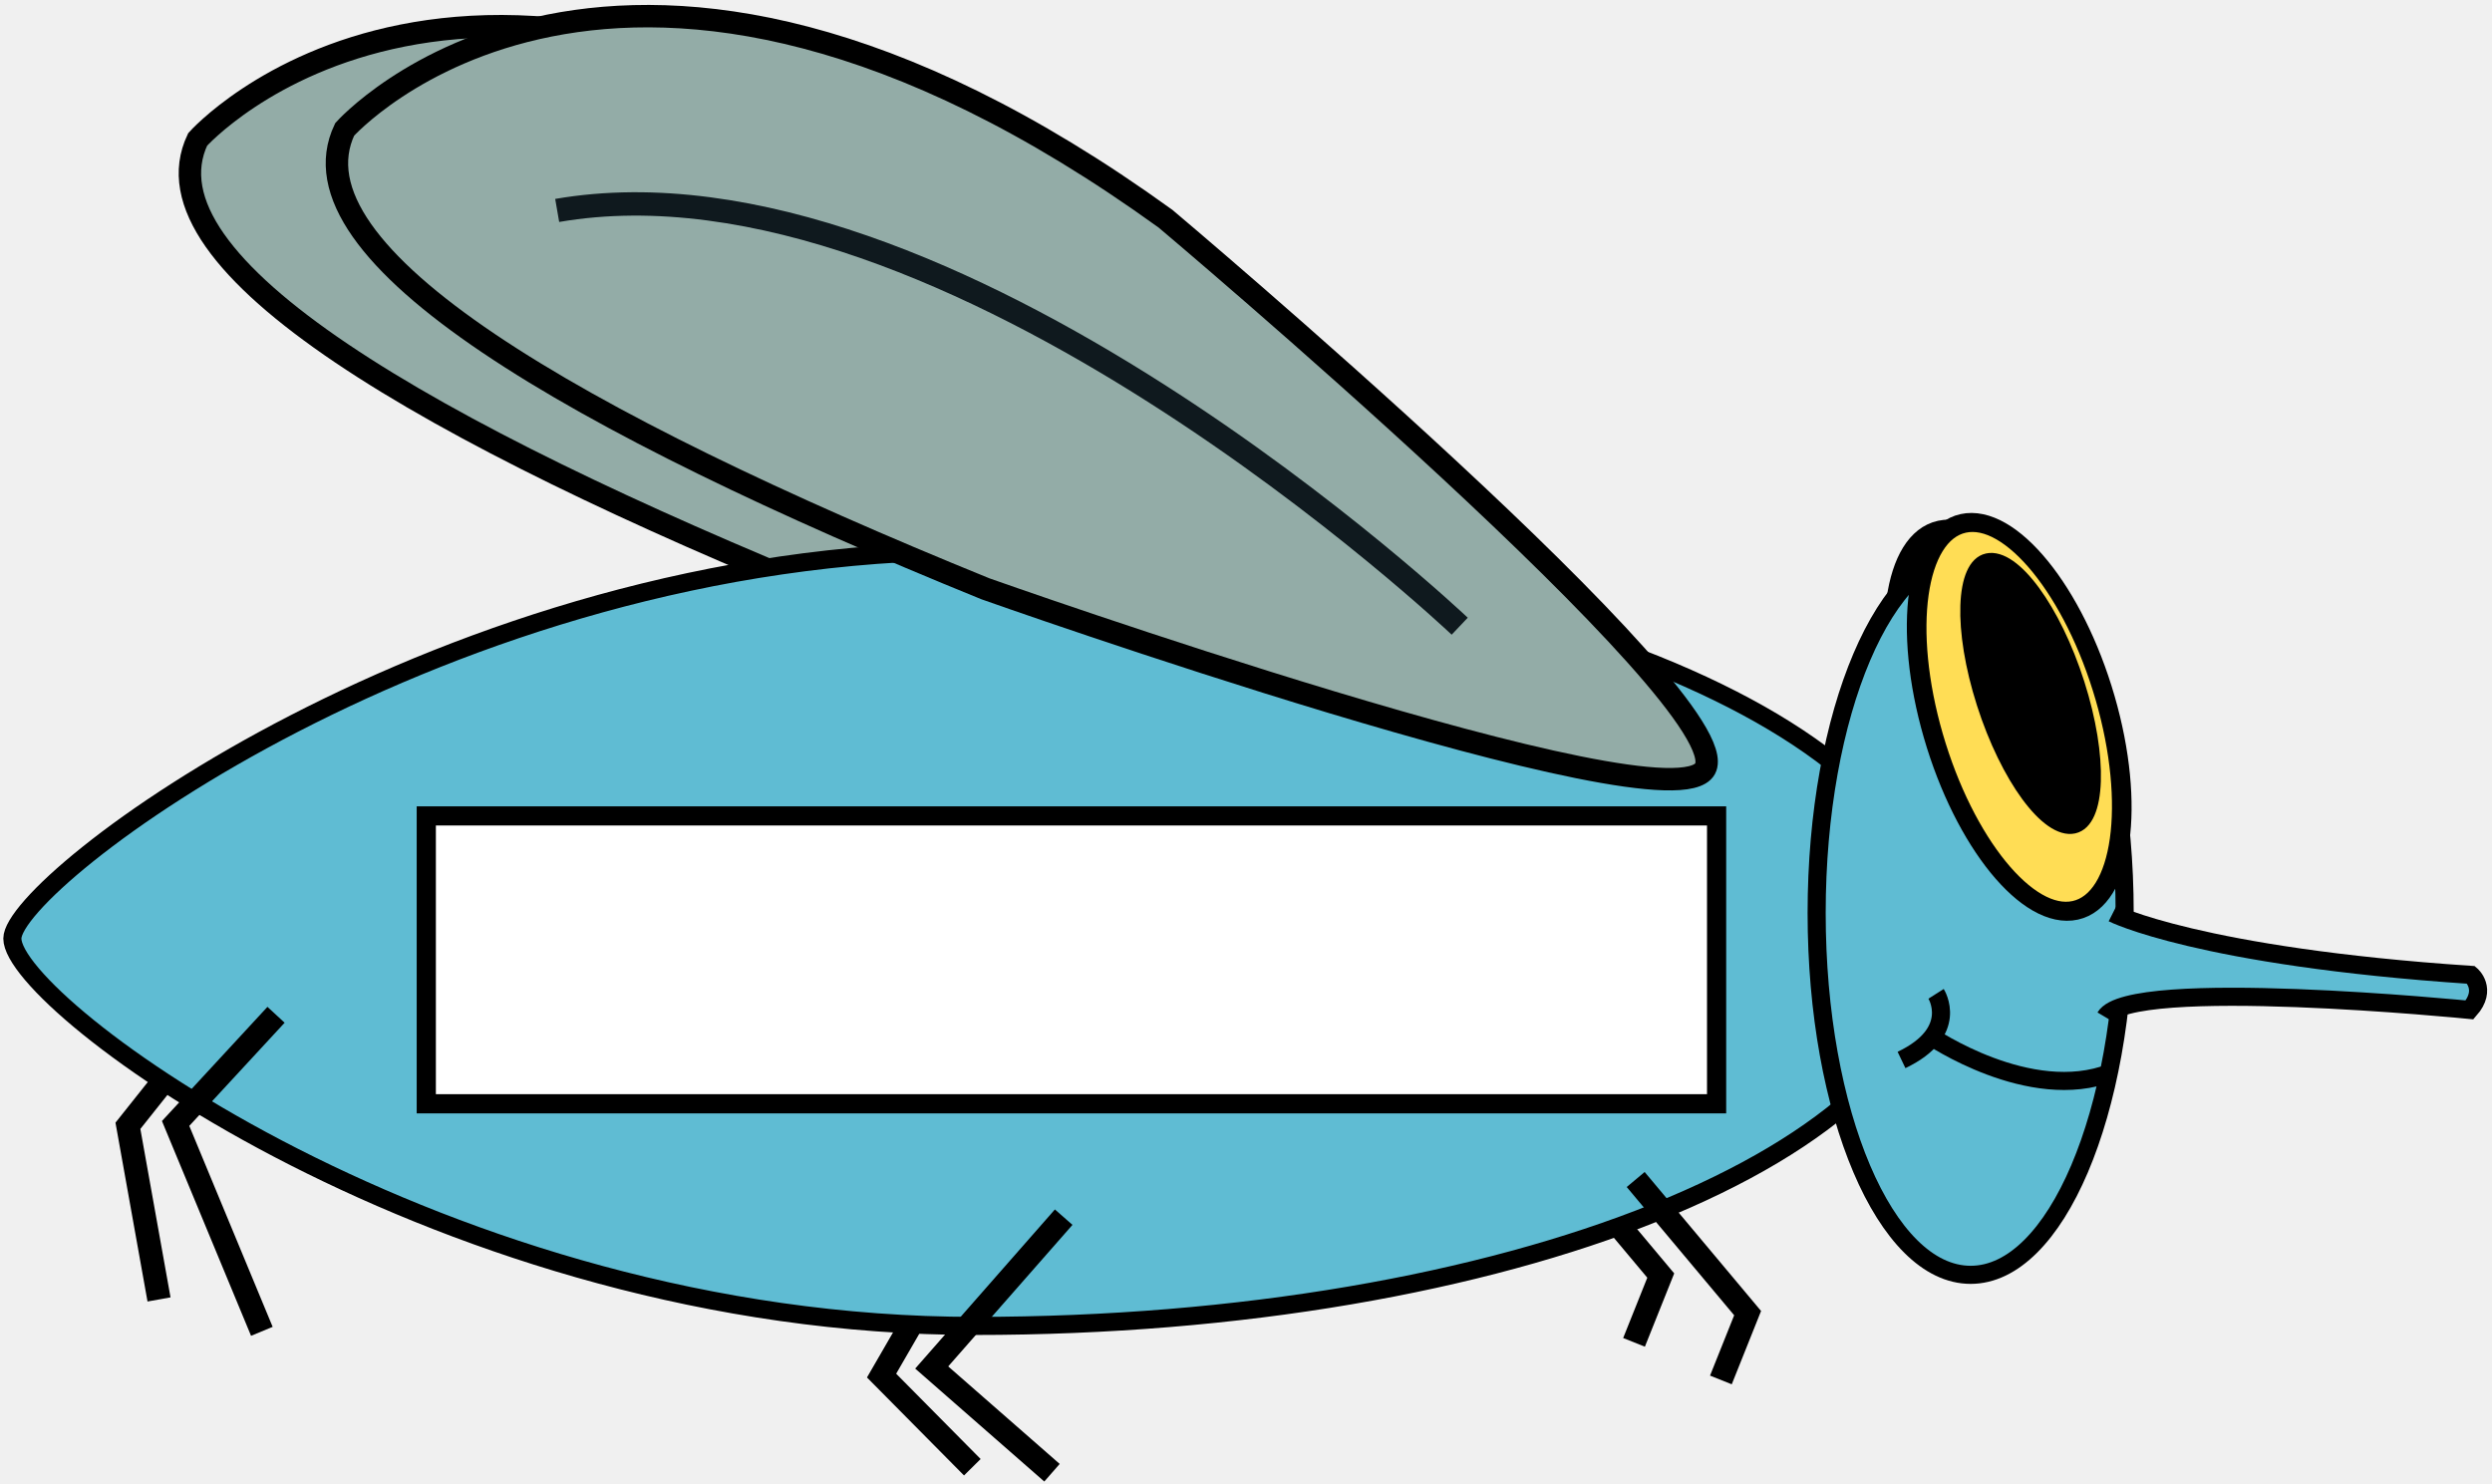
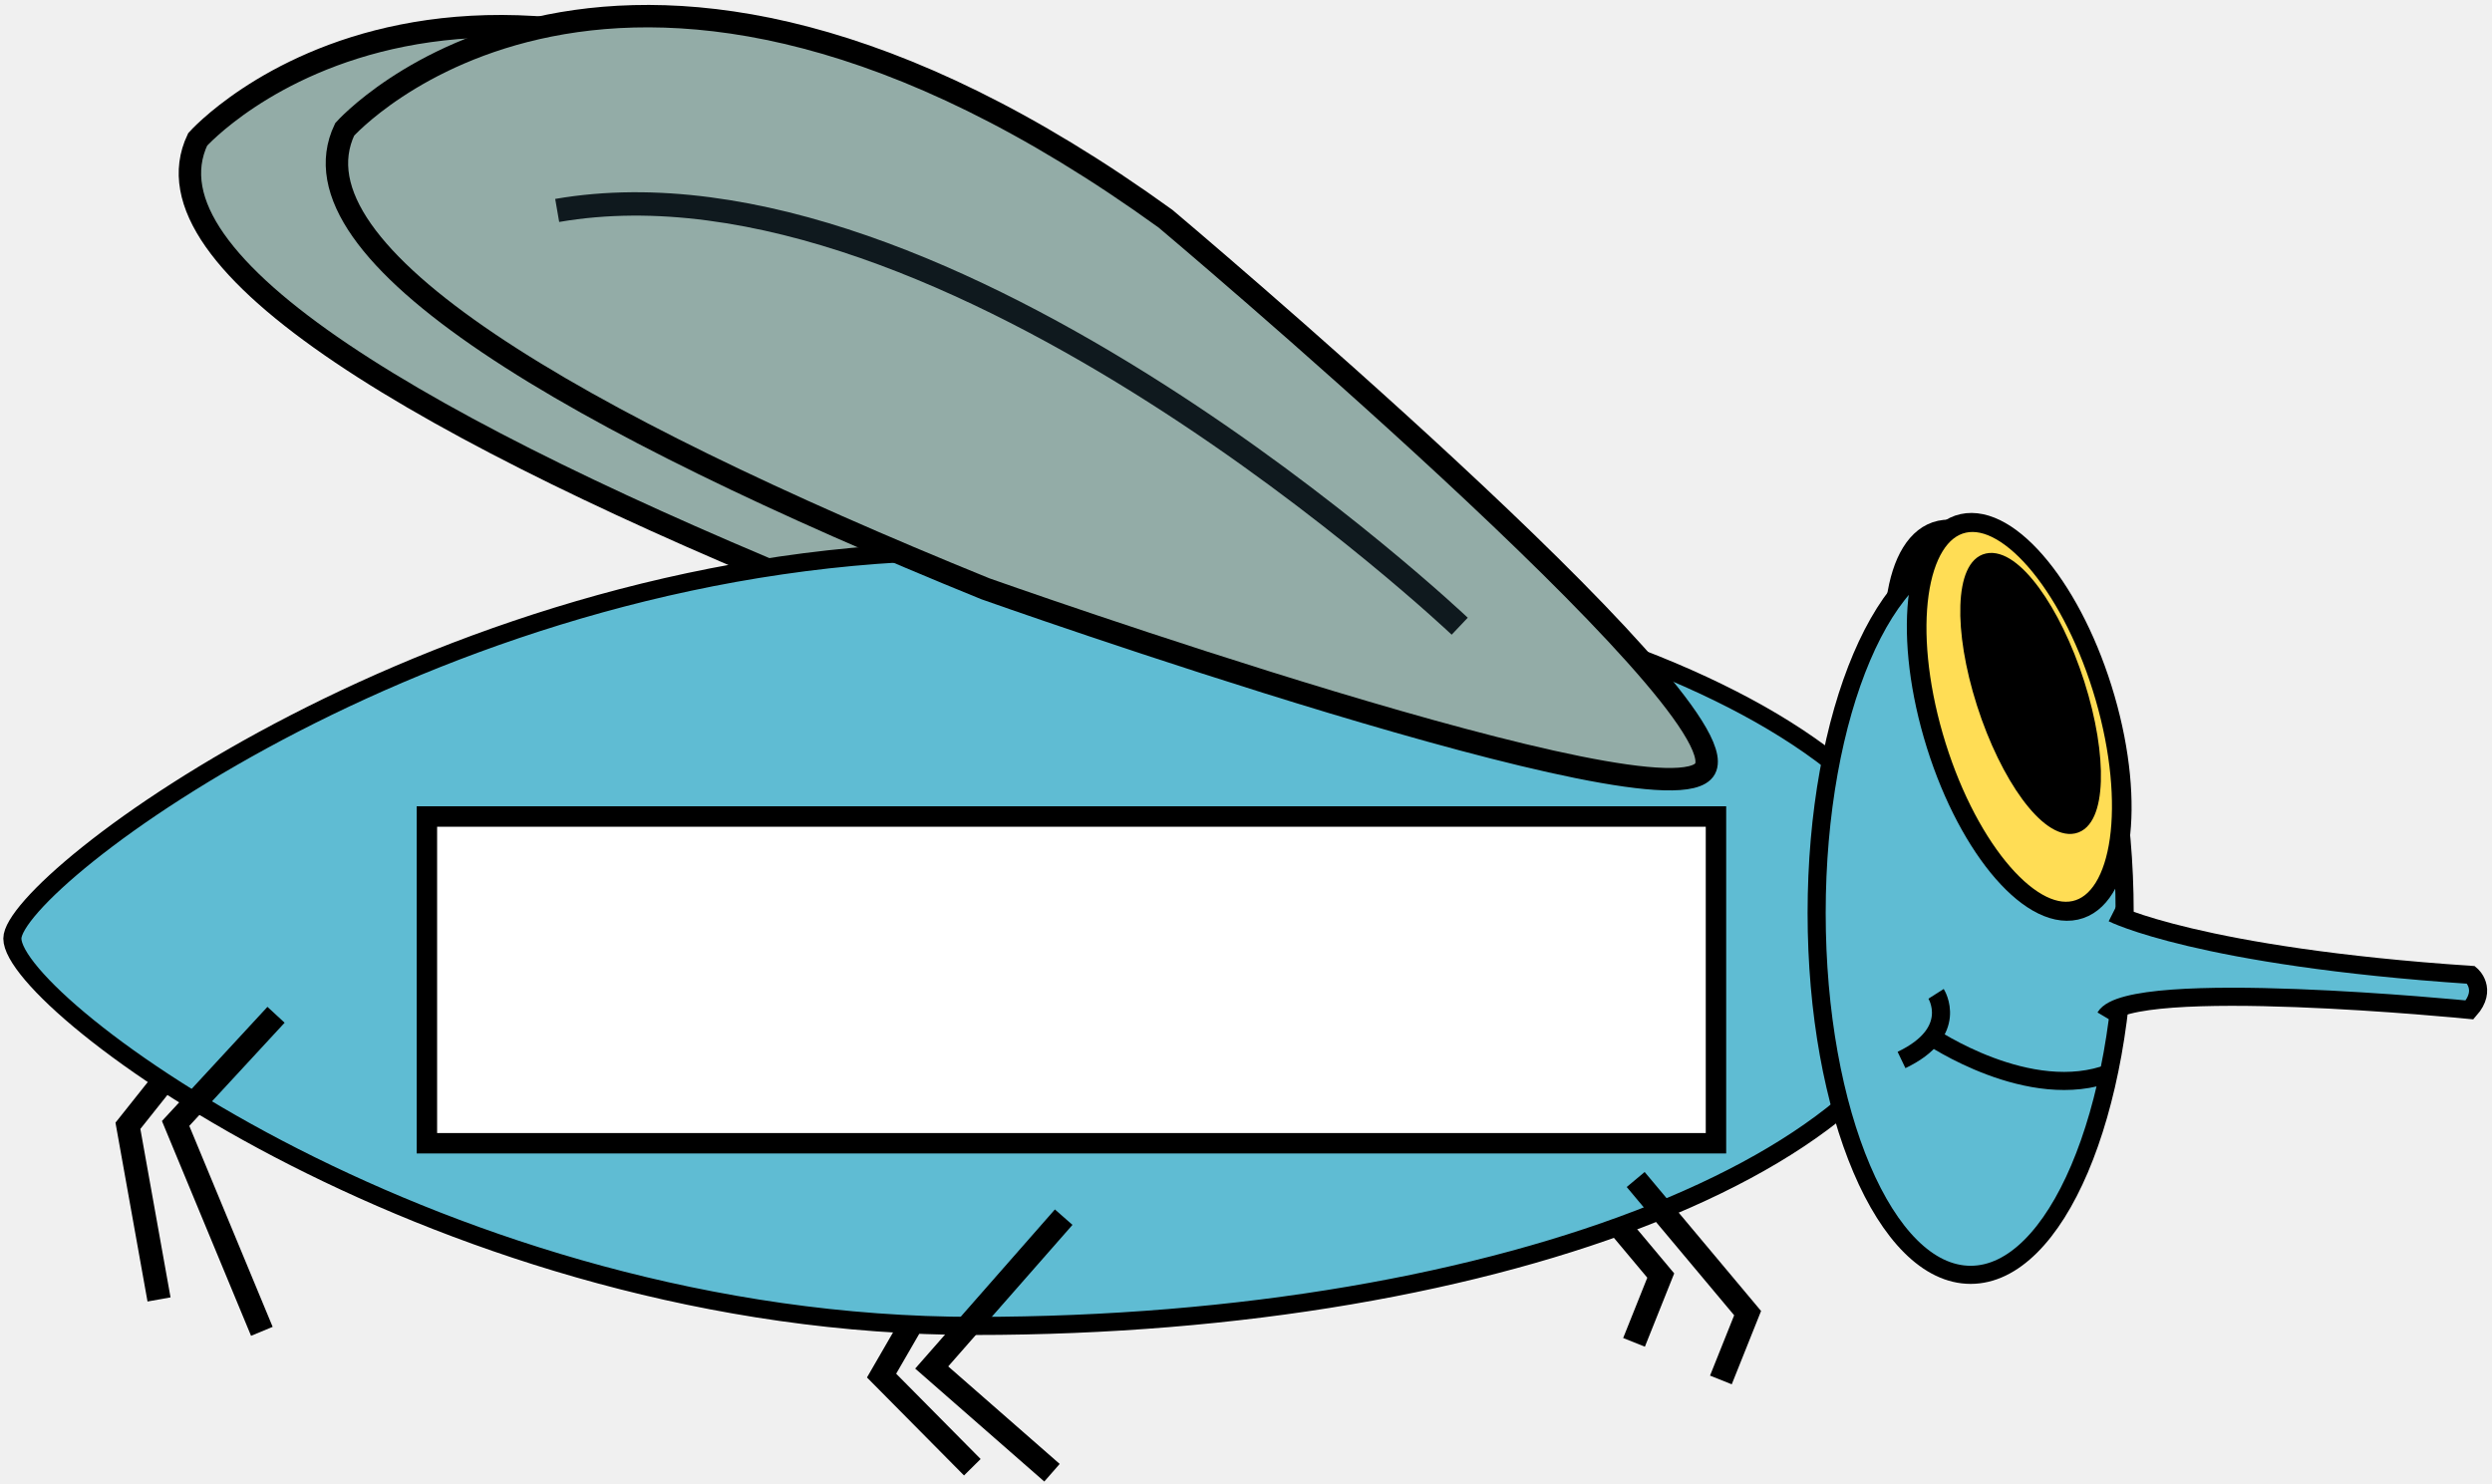
<svg xmlns="http://www.w3.org/2000/svg" width="150.349mm" height="89.499mm" viewBox="0 0 532.733 317.121" id="svg2" version="1.1">
  <defs id="defs4" />
  <g id="layer1" transform="translate(-134.4342,-248.743)">
    <path id="path3417" d="m 352.185,297.665 c 0,0 123.032,103.578 115.318,117.599 -7.394,13.44 -153.85,-38.492 -153.85,-38.492 -87.889,-35.726 -149.666,-71.513 -136.965,-98.218 0,0 58.286,-65.588 175.497,19.111 z" style="fill:#93aca7;fill-opacity:1;stroke:#000000;stroke-width:4.793;stroke-linecap:round;stroke-linejoin:miter;stroke-miterlimit:4;stroke-dasharray:none;stroke-opacity:1" />
    <path id="path4233" d="m 184.948,460.33 -23.167,29.121 6.65,37.125" style="fill:none;fill-rule:evenodd;stroke:#000000;stroke-width:5;stroke-linecap:butt;stroke-linejoin:miter;stroke-miterlimit:4;stroke-dasharray:none;stroke-opacity:1" />
    <path id="path4237" d="m 342.143,509.579 -19.249,33.279 19.401,19.596" style="fill:none;fill-rule:evenodd;stroke:#000000;stroke-width:5;stroke-linecap:butt;stroke-linejoin:miter;stroke-miterlimit:4;stroke-dasharray:none;stroke-opacity:1" />
    <path id="path4241" d="m 465.536,492.898 23.929,28.571 -5.714,14.286" style="fill:none;fill-rule:evenodd;stroke:#000000;stroke-width:5;stroke-linecap:butt;stroke-linejoin:miter;stroke-miterlimit:4;stroke-dasharray:none;stroke-opacity:1" />
    <ellipse style="fill:#ffdd55;fill-opacity:1;stroke:#000000;stroke-width:4.131;stroke-linecap:round;stroke-linejoin:miter;stroke-miterlimit:4;stroke-dasharray:none;stroke-opacity:1" id="path3344" cx="427.821" cy="515.807" rx="18.802" ry="43.066" transform="matrix(0.9765998,-0.2150648,0.2781385,0.960541,0,0)" />
    <path style="fill:#5fbcd3;fill-opacity:1;stroke:#000000;stroke-width:3.869;stroke-linecap:round;stroke-linejoin:miter;stroke-miterlimit:4;stroke-dasharray:none;stroke-opacity:1" d="m 548.637,449.411 c 0,45.745 -92.131,82.829 -205.78,82.829 -113.649,0 -205.78,-68.671 -205.78,-82.829 0,-12.159 92.131,-82.829 205.78,-82.829 113.649,0 205.78,37.084 205.78,82.829 z" id="path3340" />
-     <rect style="fill:#ffffff;fill-opacity:1;stroke:#000000;stroke-width:4.101;stroke-linecap:round;stroke-linejoin:miter;stroke-miterlimit:4;stroke-dasharray:none;stroke-opacity:1" id="rect4223" width="275.84" height="61.554" x="225.564" y="423.192" />
+     <rect style="fill:#ffffff;fill-opacity:1;stroke:#000000;stroke-width:4.366;stroke-linecap:round;stroke-linejoin:miter;stroke-miterlimit:4;stroke-dasharray:none;stroke-opacity:1" id="rect4223" width="275.574" height="69.86" x="225.697" y="423.325" />
    <ellipse style="fill:#5fbcd3;fill-opacity:1;stroke:#000000;stroke-width:3.869;stroke-linecap:round;stroke-linejoin:miter;stroke-miterlimit:4;stroke-dasharray:none;stroke-opacity:1" id="path3342" cx="555.714" cy="443.949" rx="32.923" ry="77.367" />
    <ellipse transform="matrix(0.9765998,-0.2150648,0.2781385,0.960541,0,0)" ry="43.066" rx="18.802" cy="515.448" cx="432.86" id="ellipse4247" style="fill:#ffdd55;fill-opacity:1;stroke:#000000;stroke-width:4.131;stroke-linecap:round;stroke-linejoin:miter;stroke-miterlimit:4;stroke-dasharray:none;stroke-opacity:1" />
    <path style="fill:#5fbcd3;fill-rule:evenodd;stroke:#000000;stroke-width:3.873;stroke-linecap:butt;stroke-linejoin:miter;stroke-miterlimit:4;stroke-dasharray:none;stroke-opacity:1" d="m 586.095,443.993 c 0,0 18.387,9.297 76.584,13.193 0,0 3.622,3.022 -0.321,7.48 0,0 -72.676,-7.233 -77.864,1.537" id="path3399" />
    <path style="fill:#93aca7;fill-opacity:1;stroke:#000000;stroke-width:4.793;stroke-linecap:round;stroke-linejoin:miter;stroke-miterlimit:4;stroke-dasharray:none;stroke-opacity:1" d="m 383.614,295.522 c 0,0 123.032,103.578 115.318,117.599 -7.394,13.44 -153.85,-38.492 -153.85,-38.492 -87.889,-35.726 -149.666,-71.513 -136.965,-98.218 0,0 58.286,-65.588 175.497,19.111 z" id="path3380" />
    <ellipse transform="matrix(0.9759544,-0.2179746,0.3040729,0.9526488,0,0)" ry="30.12" rx="10.467" cy="513.429" cx="422.573" id="ellipse3387" style="fill:#000000;fill-opacity:1;stroke:#000000;stroke-width:2.578;stroke-linecap:round;stroke-linejoin:miter;stroke-miterlimit:4;stroke-dasharray:none;stroke-opacity:1" />
    <path style="fill:none;fill-rule:evenodd;stroke:#000000;stroke-width:3.869;stroke-linecap:butt;stroke-linejoin:miter;stroke-miterlimit:4;stroke-dasharray:none;stroke-opacity:1" d="m 547.045,470.238 c 0,0 21.332,14.599 38.669,7.839" id="path4219" />
    <path style="fill:none;fill-rule:evenodd;stroke:#000000;stroke-width:3.869;stroke-linecap:butt;stroke-linejoin:miter;stroke-miterlimit:4;stroke-dasharray:none;stroke-opacity:1" d="m 548.323,461.234 c 0,0 5.172,8.142 -7.387,14.142" id="path4221" />
    <path style="fill:none;fill-rule:evenodd;stroke:#000000;stroke-width:5;stroke-linecap:butt;stroke-linejoin:miter;stroke-miterlimit:4;stroke-dasharray:none;stroke-opacity:1" d="m 193.444,465.716 -21.466,23.234 18.435,44.447" id="path4231" />
    <path style="fill:none;fill-rule:evenodd;stroke:#000000;stroke-width:5;stroke-linecap:butt;stroke-linejoin:miter;stroke-miterlimit:4;stroke-dasharray:none;stroke-opacity:1" d="m 361.826,508.985 -28.214,32.143 25.714,22.5" id="path4235" />
    <path style="fill:none;fill-rule:evenodd;stroke:#000000;stroke-width:5;stroke-linecap:butt;stroke-linejoin:miter;stroke-miterlimit:4;stroke-dasharray:none;stroke-opacity:1" d="m 484.107,500.934 23.929,28.571 -5.714,14.286" id="path4239" />
    <path style="fill:none;fill-rule:evenodd;stroke:#0f191e;stroke-width:5;stroke-linecap:butt;stroke-linejoin:miter;stroke-miterlimit:4;stroke-dasharray:none;stroke-opacity:1" d="m 446.487,382.631 c 0,0 -109.073,-103.394 -192.939,-88.893" id="path4251" />
  </g>
</svg>
